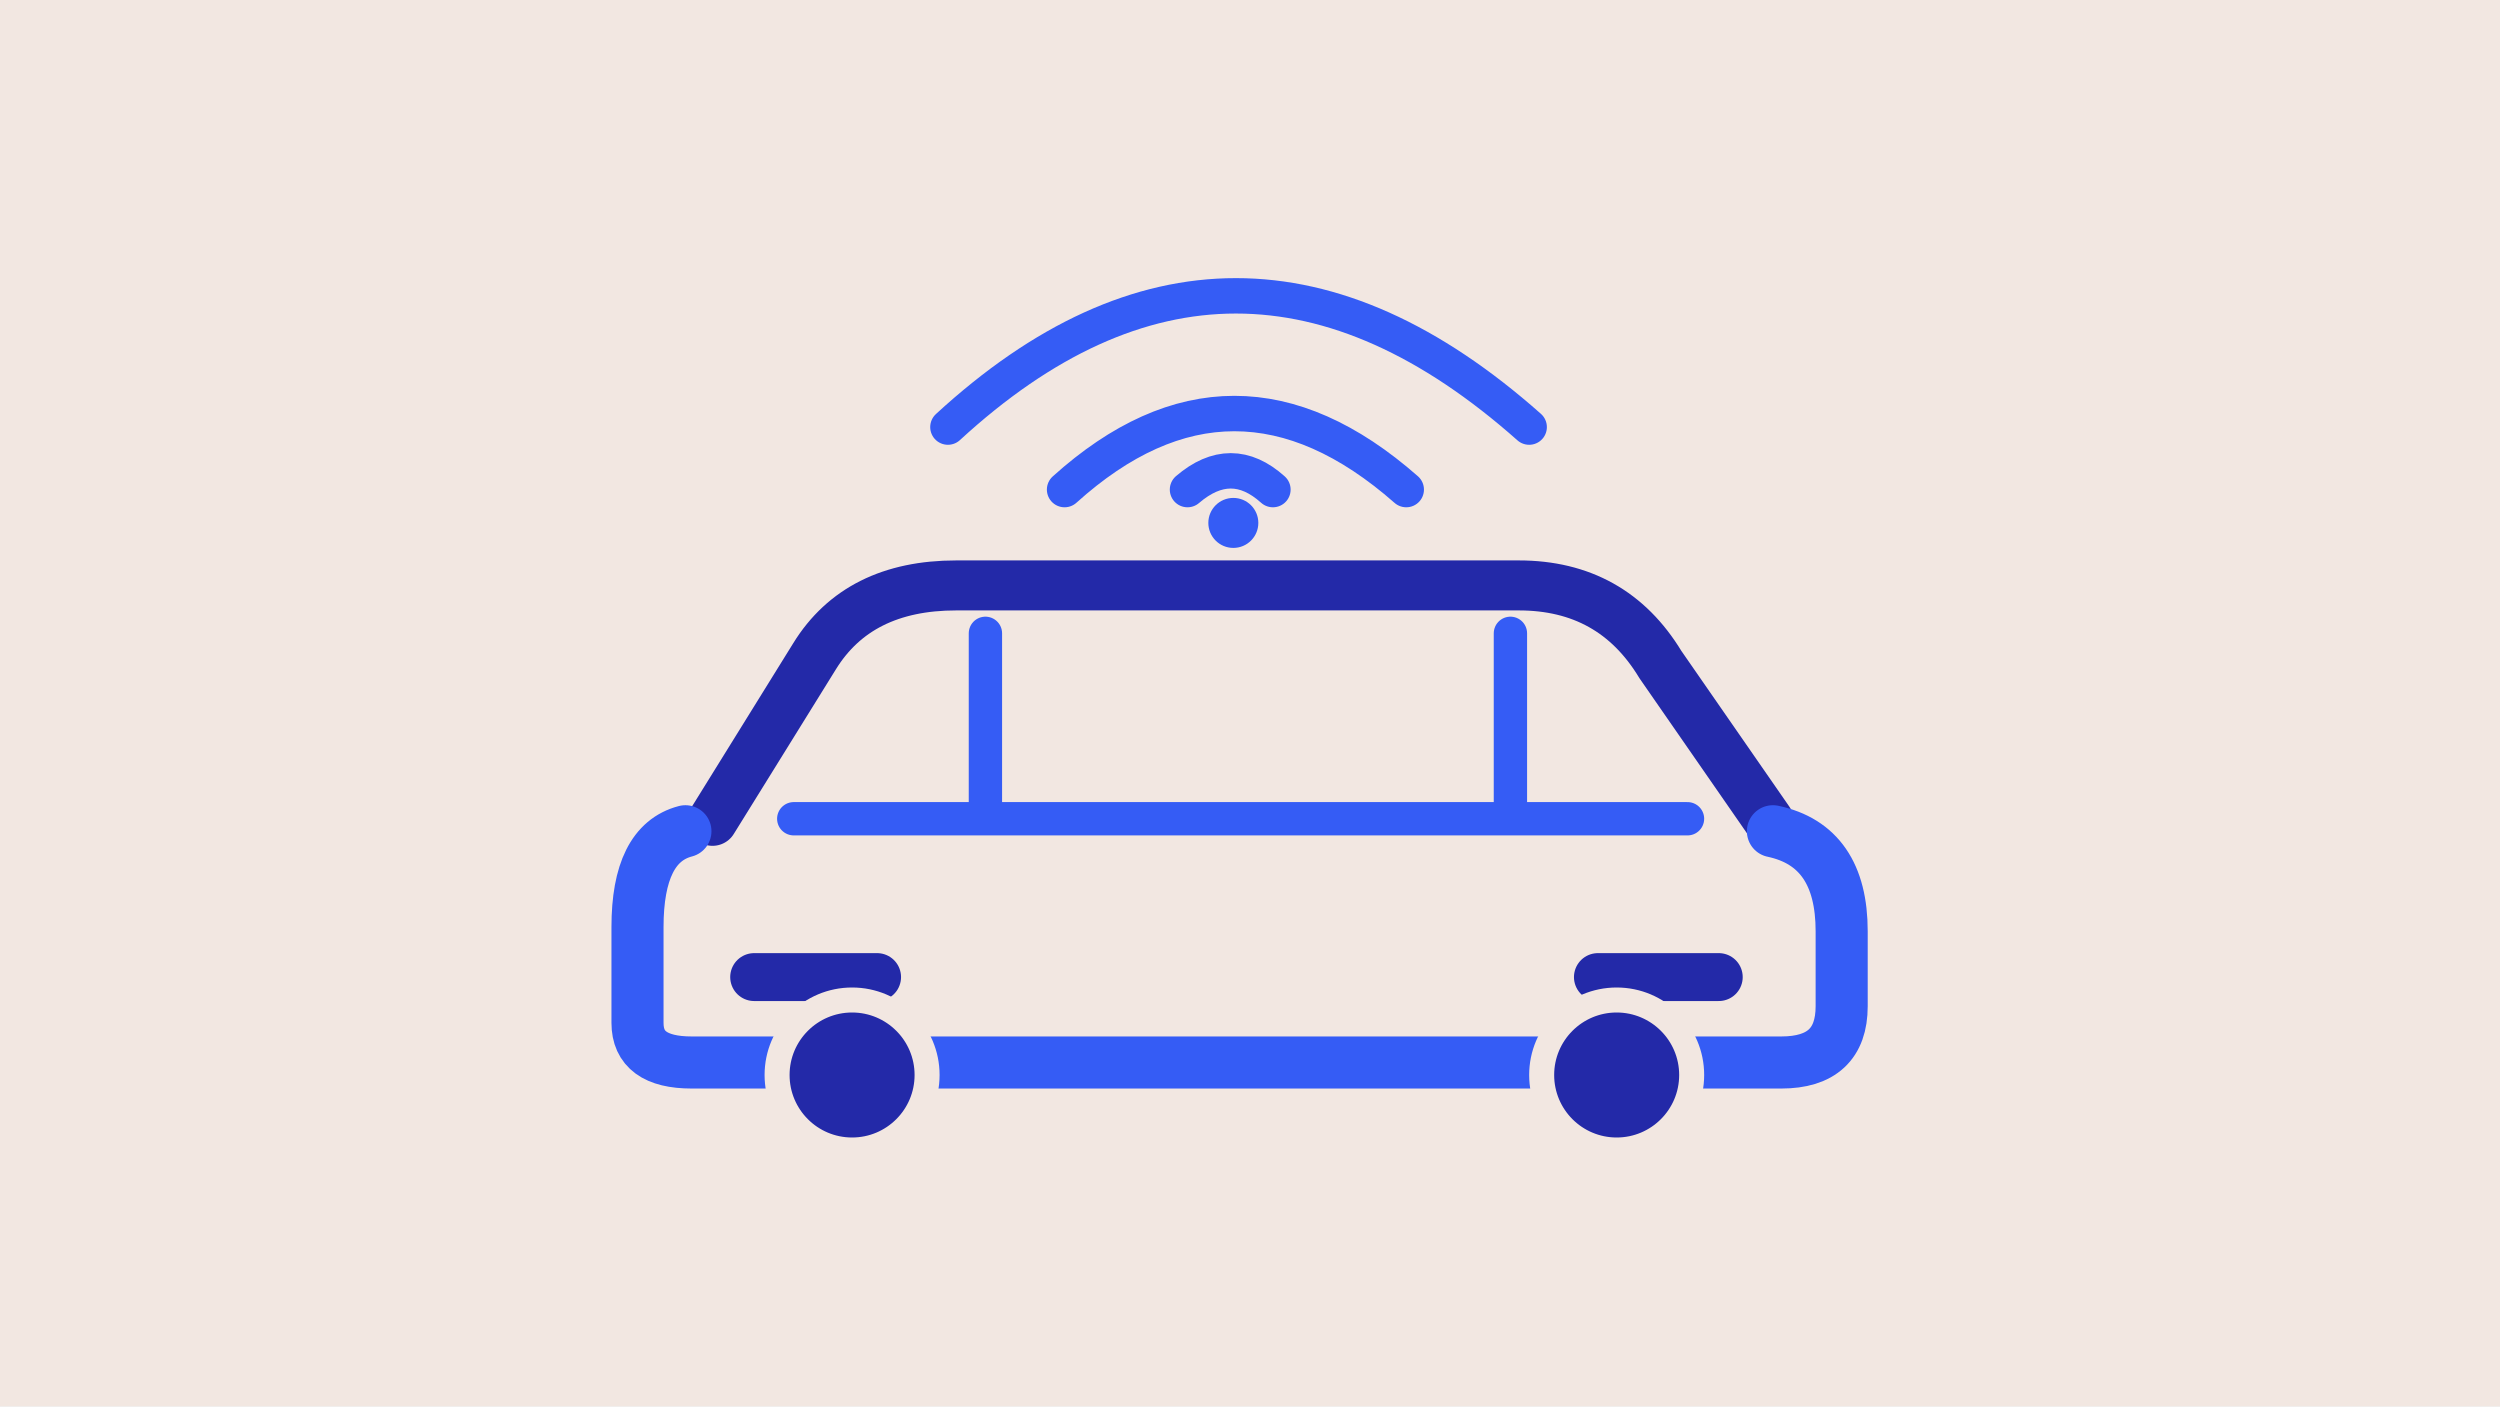
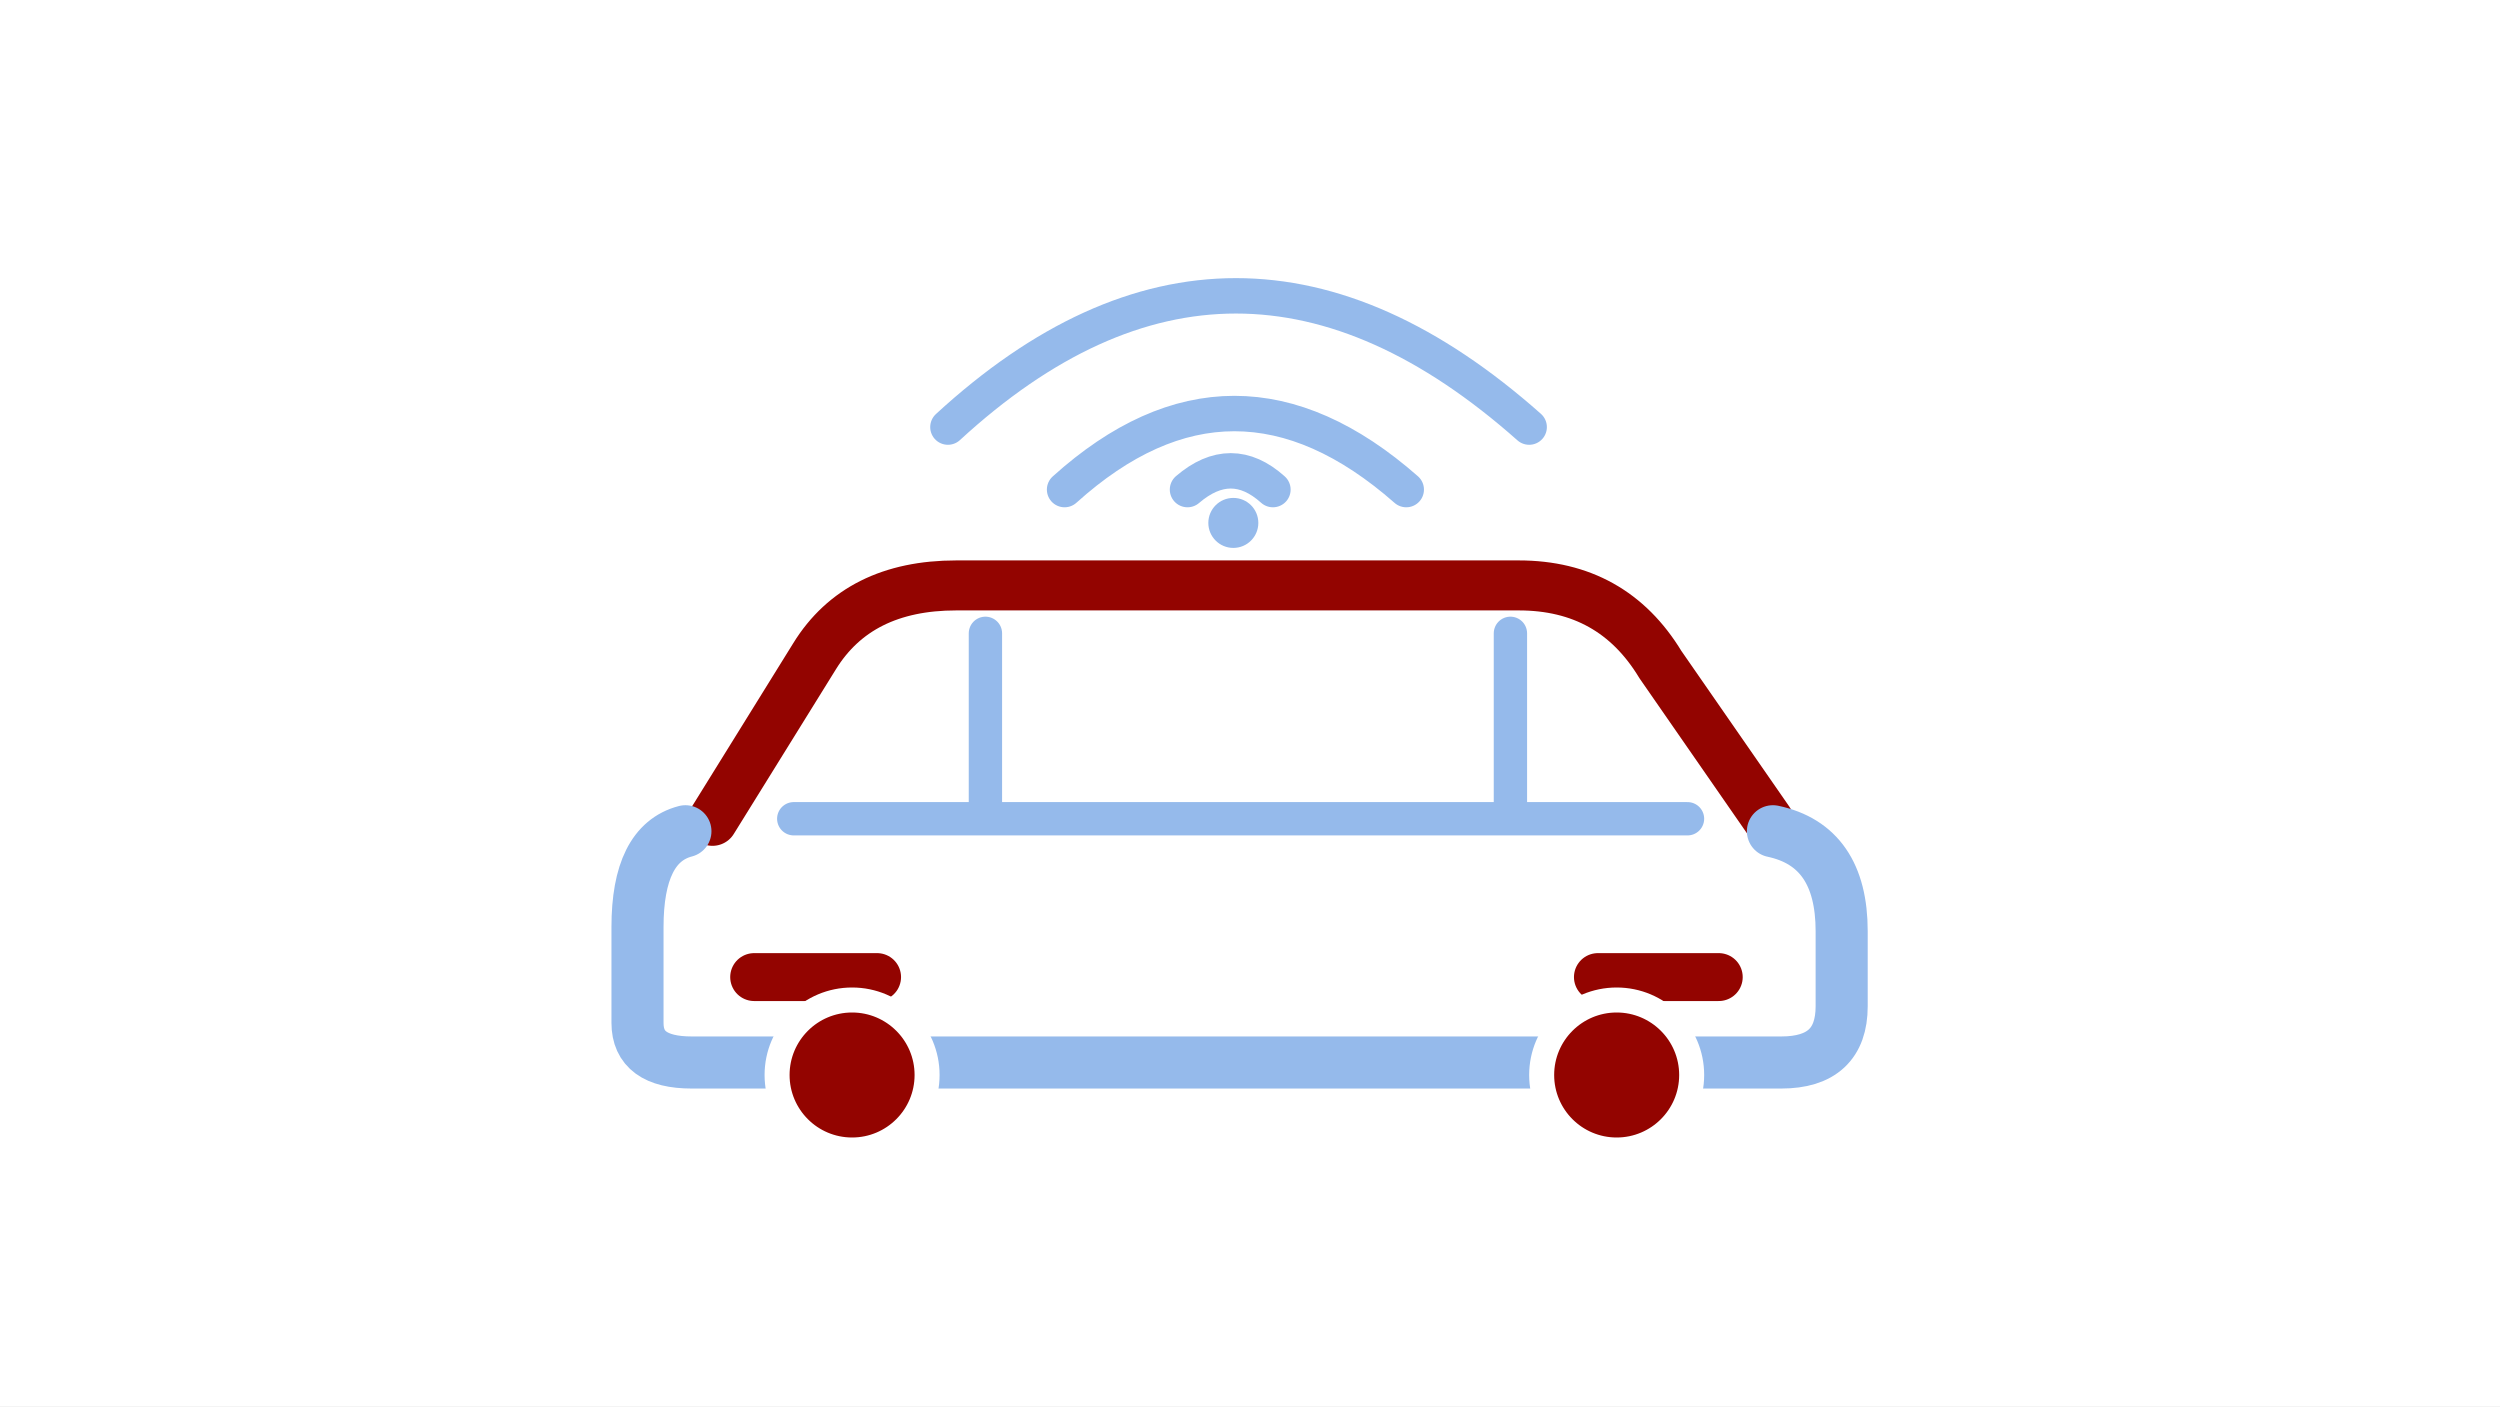
<svg xmlns="http://www.w3.org/2000/svg" width="1200" height="675" viewBox="0 0 1200 675" role="img">
-   <rect width="1200" height="675" fill="#F2E7E1" />
-   <g fill="none" stroke="#355CF5" stroke-width="22" stroke-linecap="round" stroke-linejoin="round">
-     <path d="M342 394 L391 315 Q412 281 459 281 H729 Q774 281 797 319 L849 394" stroke="#2329A8" stroke-width="24" />
-     <path d="M329 399 Q306 405 306 445 V491 Q306 510 332 510 H855 Q884 510 884 483 V447 Q884 406 851 399" stroke="#355CF5" stroke-width="25" />
-     <path d="M381 393 H810 M473 304 V390 M725 304 V390" stroke="#355CF5" stroke-width="16" />
-     <path d="M362 469 H421 M767 469 H825" stroke="#2329A8" stroke-width="23" />
-     <circle cx="409" cy="516" r="36" fill="#2329A8" stroke="#F2E7E1" stroke-width="12" />
-     <circle cx="776" cy="516" r="36" fill="#2329A8" stroke="#F2E7E1" stroke-width="12" />
-     <path d="M511 235 Q592 162 675 235 M455 205 Q592 79 734 205 M570 235 Q591 217 611 235" stroke="#355CF5" stroke-width="17" />
-     <circle cx="592" cy="251" r="12" fill="#355CF5" stroke="none" />
+   <rect width="1200" height="675" fill="#FFFFFF" />
+   <g fill="none" stroke="#95BAEB" stroke-width="22" stroke-linecap="round" stroke-linejoin="round">
+     <path d="M342 394 L391 315 Q412 281 459 281 H729 Q774 281 797 319 L849 394" stroke="#930400" stroke-width="24" />
+     <path d="M329 399 Q306 405 306 445 V491 Q306 510 332 510 H855 Q884 510 884 483 V447 Q884 406 851 399" stroke="#95BAEB" stroke-width="25" />
+     <path d="M381 393 H810 M473 304 V390 M725 304 V390" stroke="#95BAEB" stroke-width="16" />
+     <path d="M362 469 H421 M767 469 H825" stroke="#930400" stroke-width="23" />
+     <circle cx="409" cy="516" r="36" fill="#930400" stroke="#FFFFFF" stroke-width="12" />
+     <circle cx="776" cy="516" r="36" fill="#930400" stroke="#FFFFFF" stroke-width="12" />
+     <path d="M511 235 Q592 162 675 235 M455 205 Q592 79 734 205 M570 235 Q591 217 611 235" stroke="#95BAEB" stroke-width="17" />
+     <circle cx="592" cy="251" r="12" fill="#95BAEB" stroke="none" />
  </g>
</svg>
